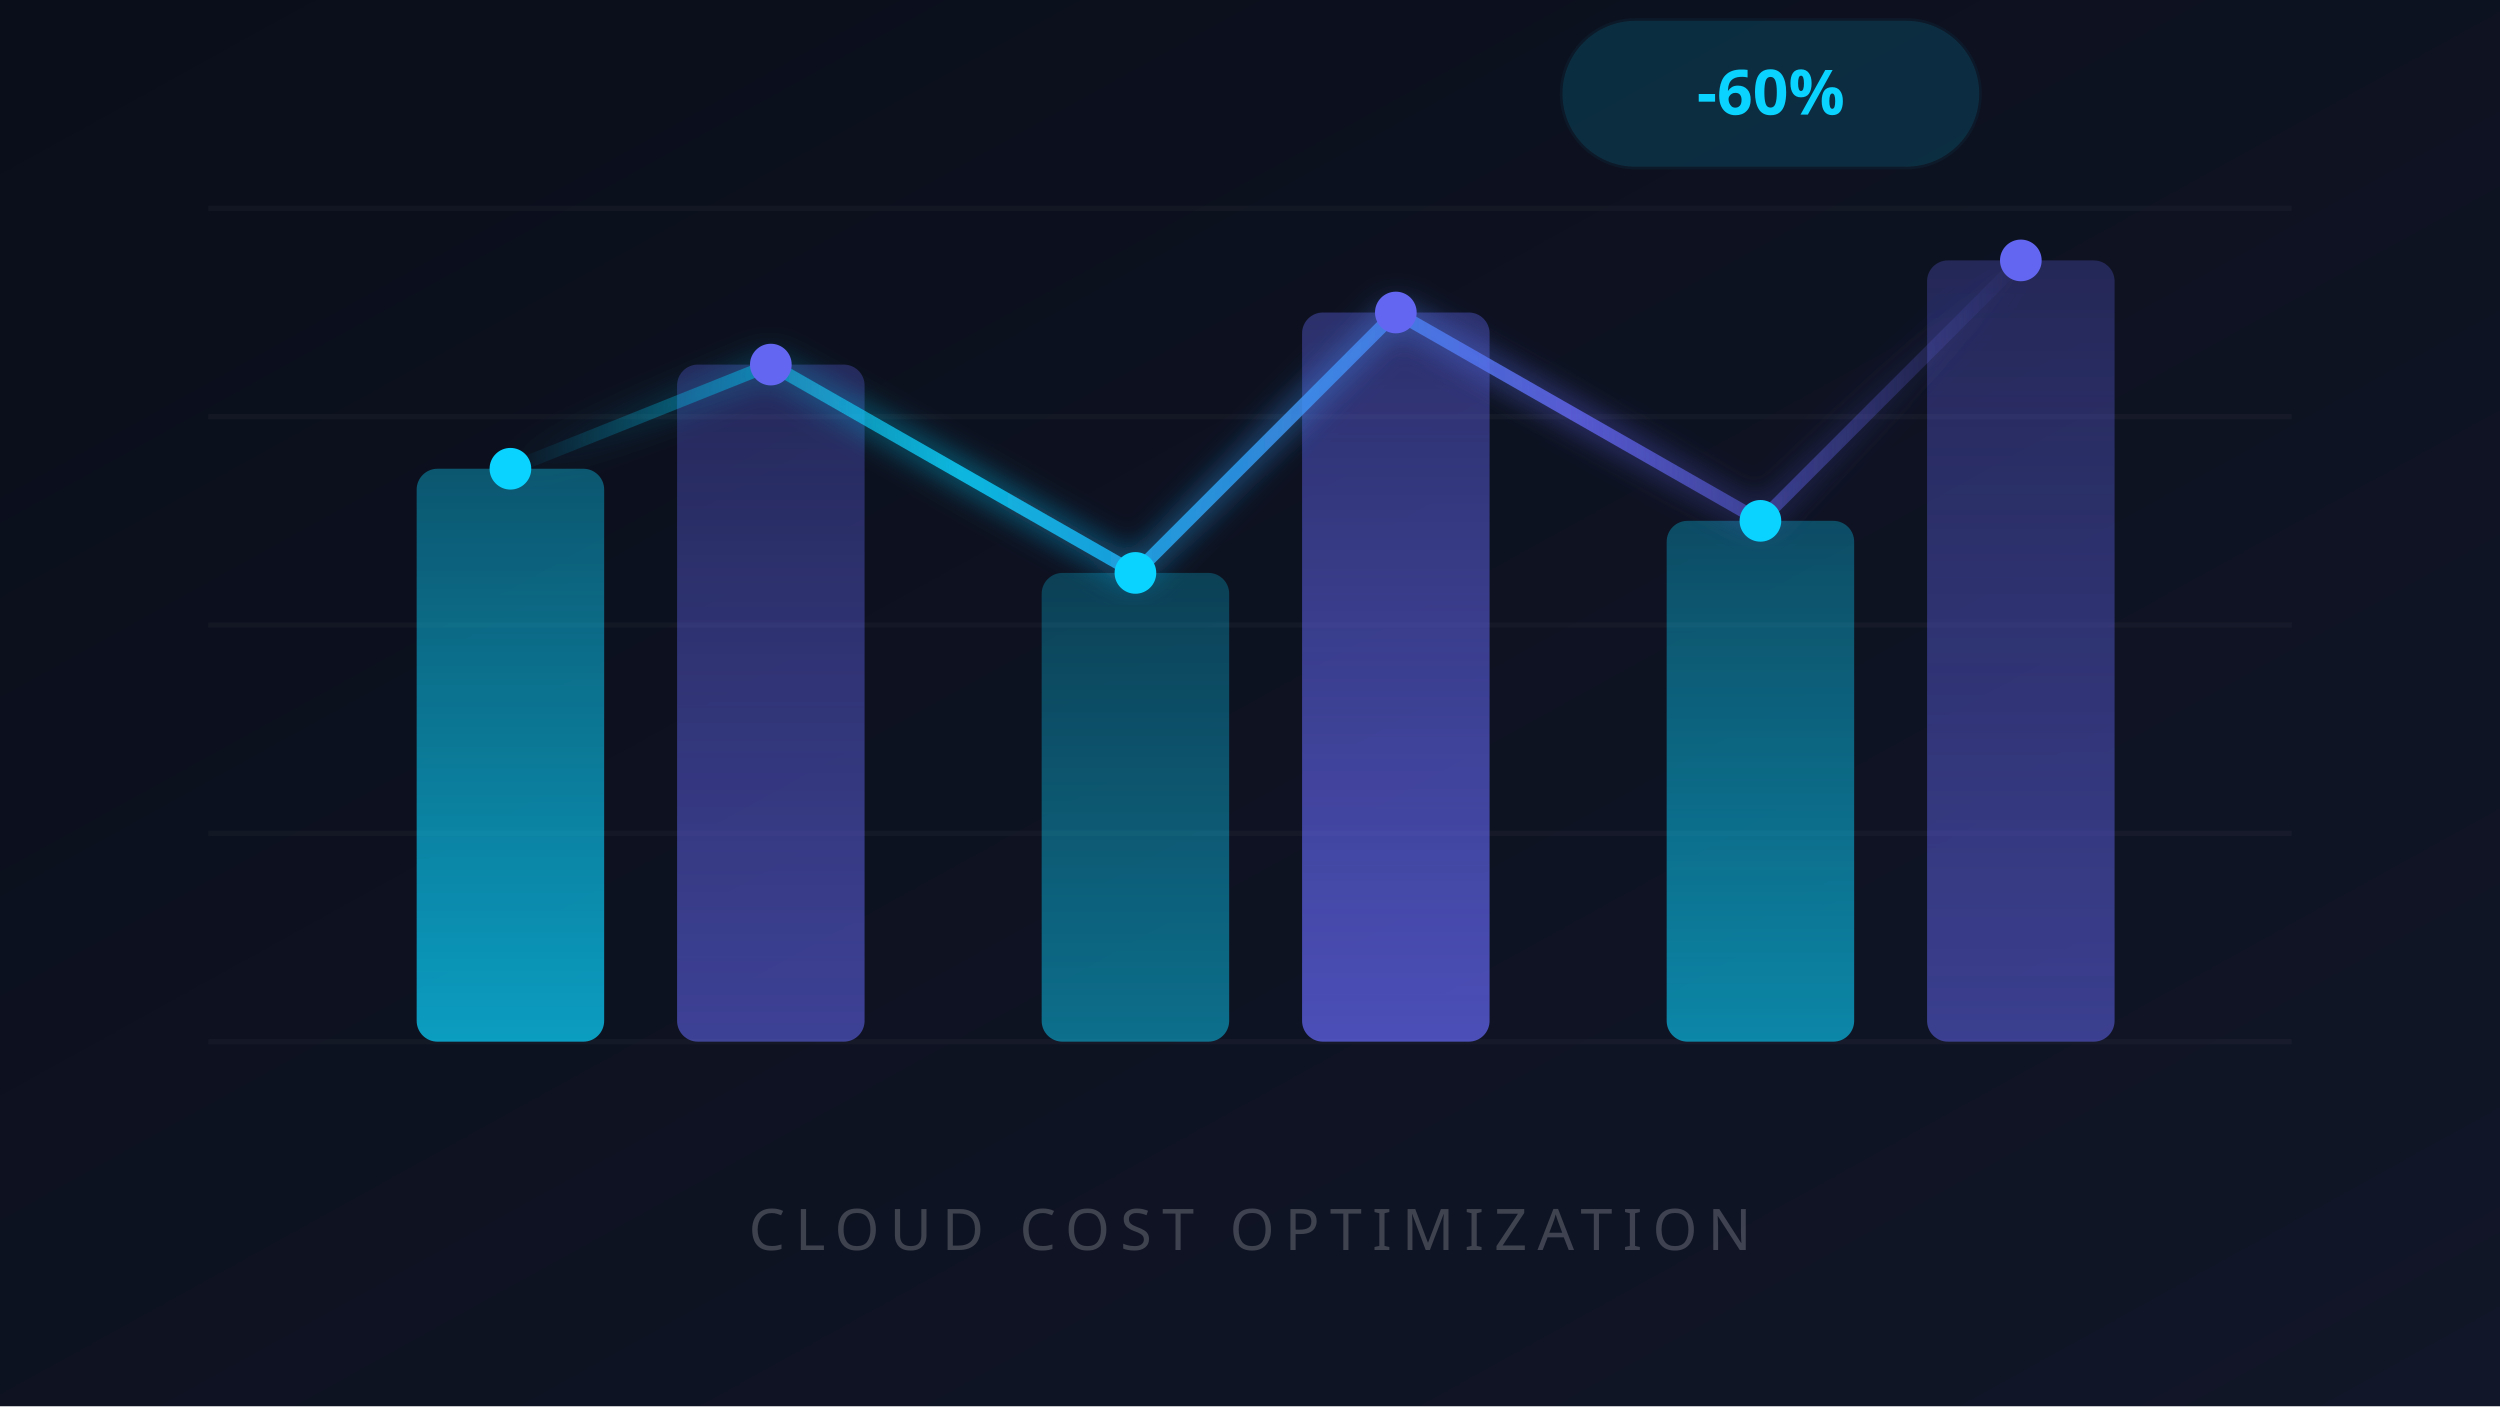
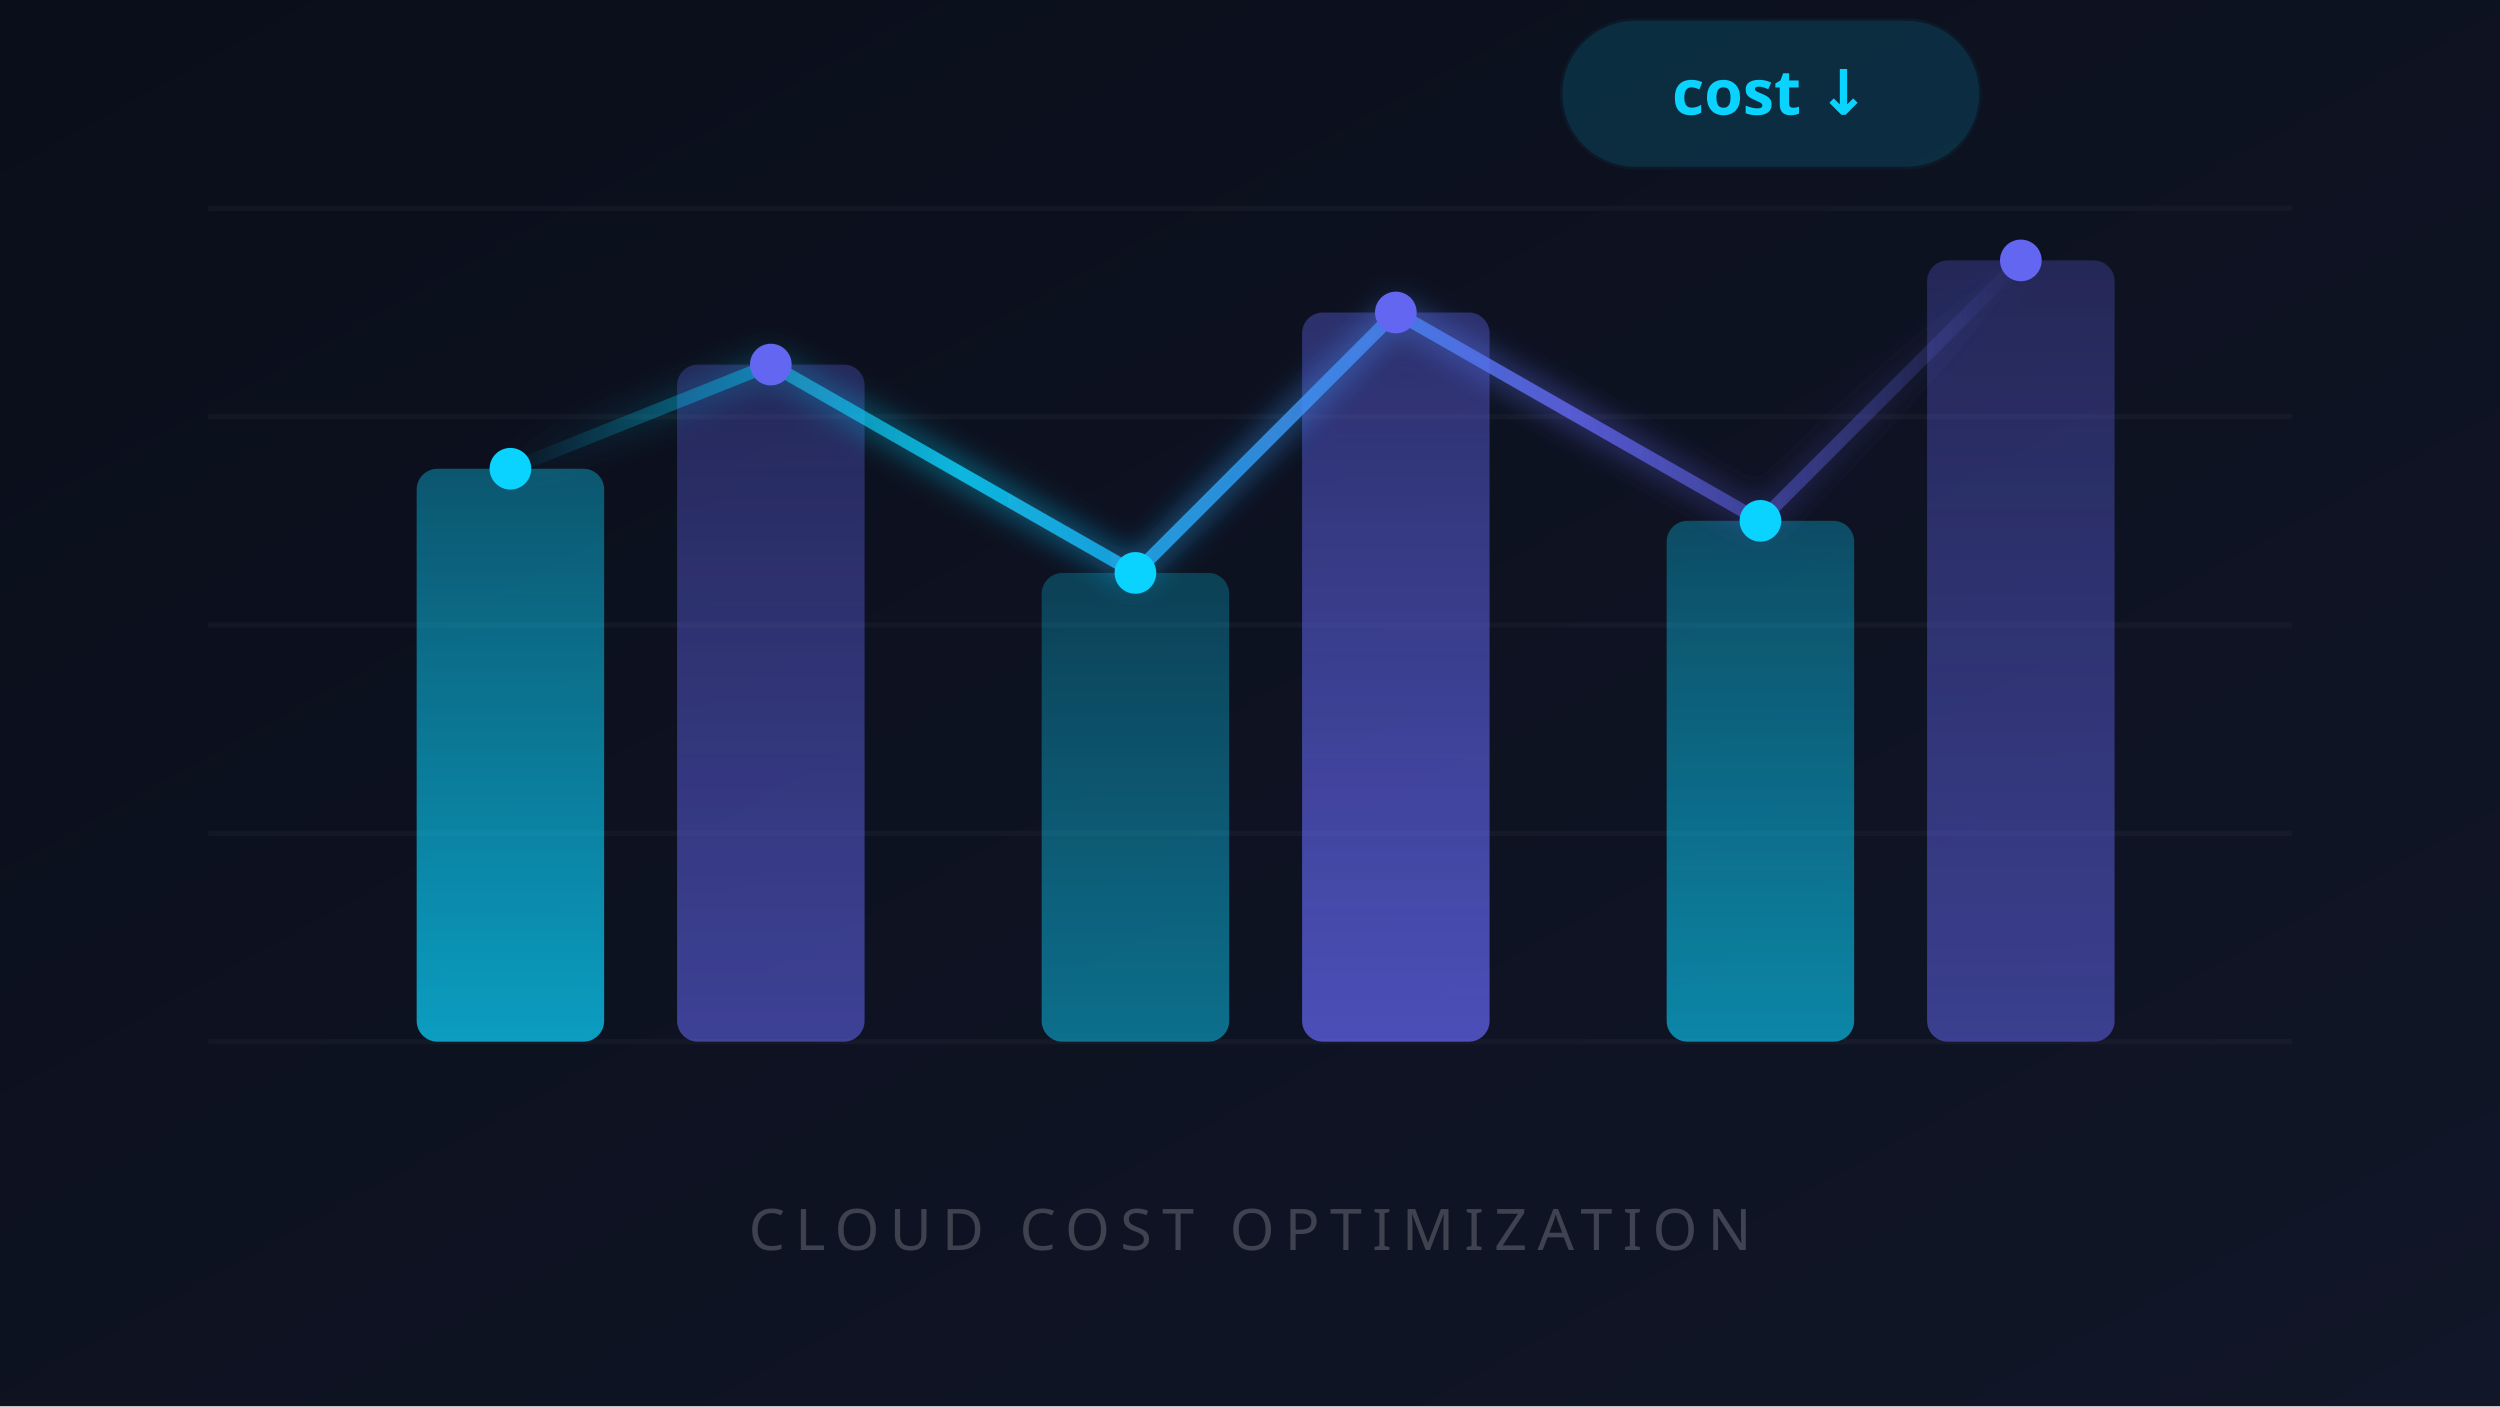
<svg xmlns="http://www.w3.org/2000/svg" viewBox="0 0 480 270">
  <defs>
    <linearGradient id="bg1" x1="0" y1="0" x2="1" y2="1">
      <stop offset="0%" stop-color="#0a0e1a" />
      <stop offset="100%" stop-color="#111628" />
    </linearGradient>
    <linearGradient id="bar1" x1="0" y1="1" x2="0" y2="0">
      <stop offset="0%" stop-color="#0ad3ff" stop-opacity="0.8" />
      <stop offset="100%" stop-color="#0ad3ff" stop-opacity="0.4" />
    </linearGradient>
    <linearGradient id="bar2" x1="0" y1="1" x2="0" y2="0">
      <stop offset="0%" stop-color="#6366f1" stop-opacity="0.8" />
      <stop offset="100%" stop-color="#6366f1" stop-opacity="0.4" />
    </linearGradient>
    <linearGradient id="lineg" x1="0" y1="0" x2="1" y2="0">
      <stop offset="0%" stop-color="#0ad3ff" stop-opacity="0" />
      <stop offset="30%" stop-color="#0ad3ff" stop-opacity="0.8" />
      <stop offset="70%" stop-color="#6366f1" stop-opacity="0.8" />
      <stop offset="100%" stop-color="#6366f1" stop-opacity="0" />
    </linearGradient>
    <filter id="glow1">
      <feGaussianBlur stdDeviation="3" result="blur" />
      <feComposite in="SourceGraphic" in2="blur" operator="over" />
    </filter>
  </defs>
  <rect width="480" height="270" fill="url(#bg1)" />
  <g stroke="rgba(255,255,255,0.03)" stroke-width="1">
    <line x1="40" y1="40" x2="440" y2="40" />
    <line x1="40" y1="80" x2="440" y2="80" />
    <line x1="40" y1="120" x2="440" y2="120" />
    <line x1="40" y1="160" x2="440" y2="160" />
    <line x1="40" y1="200" x2="440" y2="200" />
  </g>
  <rect x="80" y="90" width="36" height="110" rx="4" fill="url(#bar1)" opacity="0.9" />
  <rect x="130" y="70" width="36" height="130" rx="4" fill="url(#bar2)" opacity="0.7" />
  <rect x="200" y="110" width="36" height="90" rx="4" fill="url(#bar1)" opacity="0.6" />
  <rect x="250" y="60" width="36" height="140" rx="4" fill="url(#bar2)" opacity="0.9" />
  <rect x="320" y="100" width="36" height="100" rx="4" fill="url(#bar1)" opacity="0.75" />
  <rect x="370" y="50" width="36" height="150" rx="4" fill="url(#bar2)" opacity="0.65" />
  <polyline points="98,90 148,70 218,110 268,60 338,100 388,50" stroke="url(#lineg)" stroke-width="2.5" fill="none" filter="url(#glow1)" />
  <circle cx="98" cy="90" r="4" fill="#0ad3ff" />
  <circle cx="148" cy="70" r="4" fill="#6366f1" />
  <circle cx="218" cy="110" r="4" fill="#0ad3ff" />
  <circle cx="268" cy="60" r="4" fill="#6366f1" />
  <circle cx="338" cy="100" r="4" fill="#0ad3ff" />
  <circle cx="388" cy="50" r="4" fill="#6366f1" />
  <g transform="translate(340,18)">
    <rect x="-40" y="-14" width="80" height="28" rx="14" fill="#0ad3ff" opacity="0.15" stroke="#0ad3ff" stroke-width="1" stroke-opacity="0.3" />
-     <text x="0" y="4" text-anchor="middle" font-family="system-ui,sans-serif" font-size="12" font-weight="700" fill="#0ad3ff">-60%</text>
+     <text x="0" y="4" text-anchor="middle" font-family="system-ui,sans-serif" font-size="12" font-weight="700" fill="#0ad3ff">cost ↓</text>
  </g>
  <text x="240" y="240" text-anchor="middle" font-family="system-ui,sans-serif" font-size="11" fill="rgba(255,255,255,0.2)" letter-spacing="2">CLOUD COST OPTIMIZATION</text>
</svg>
